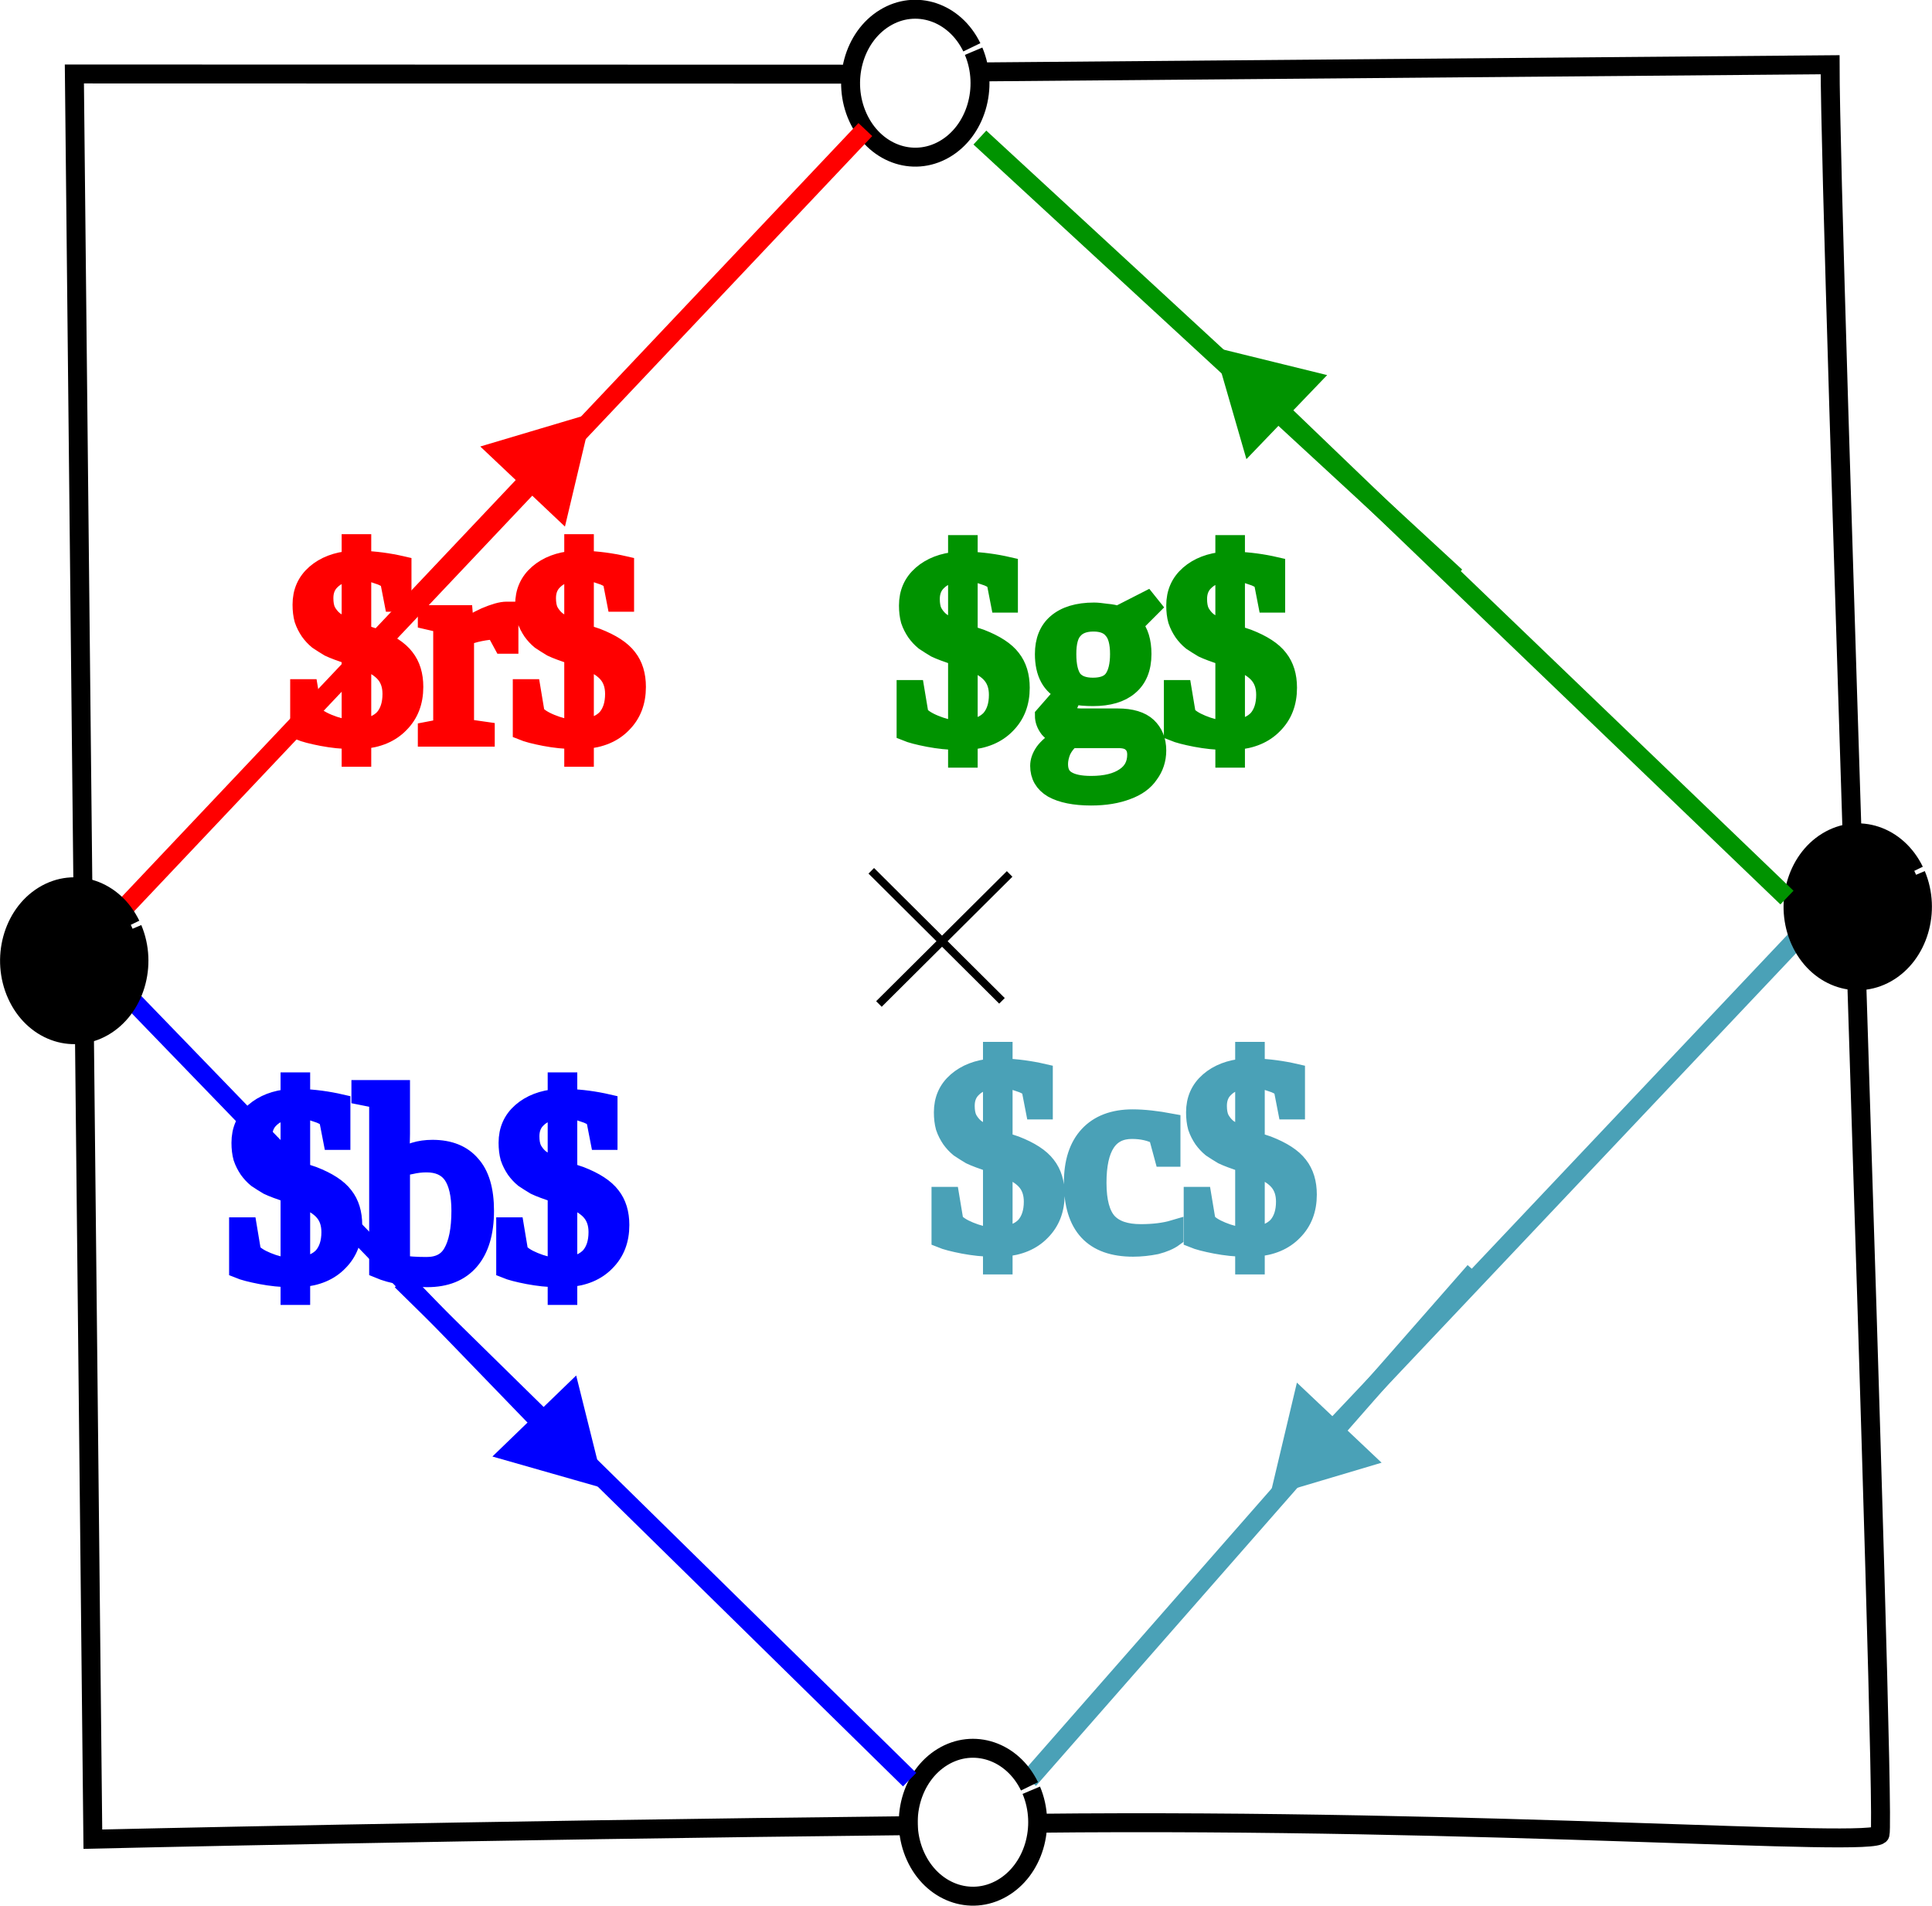
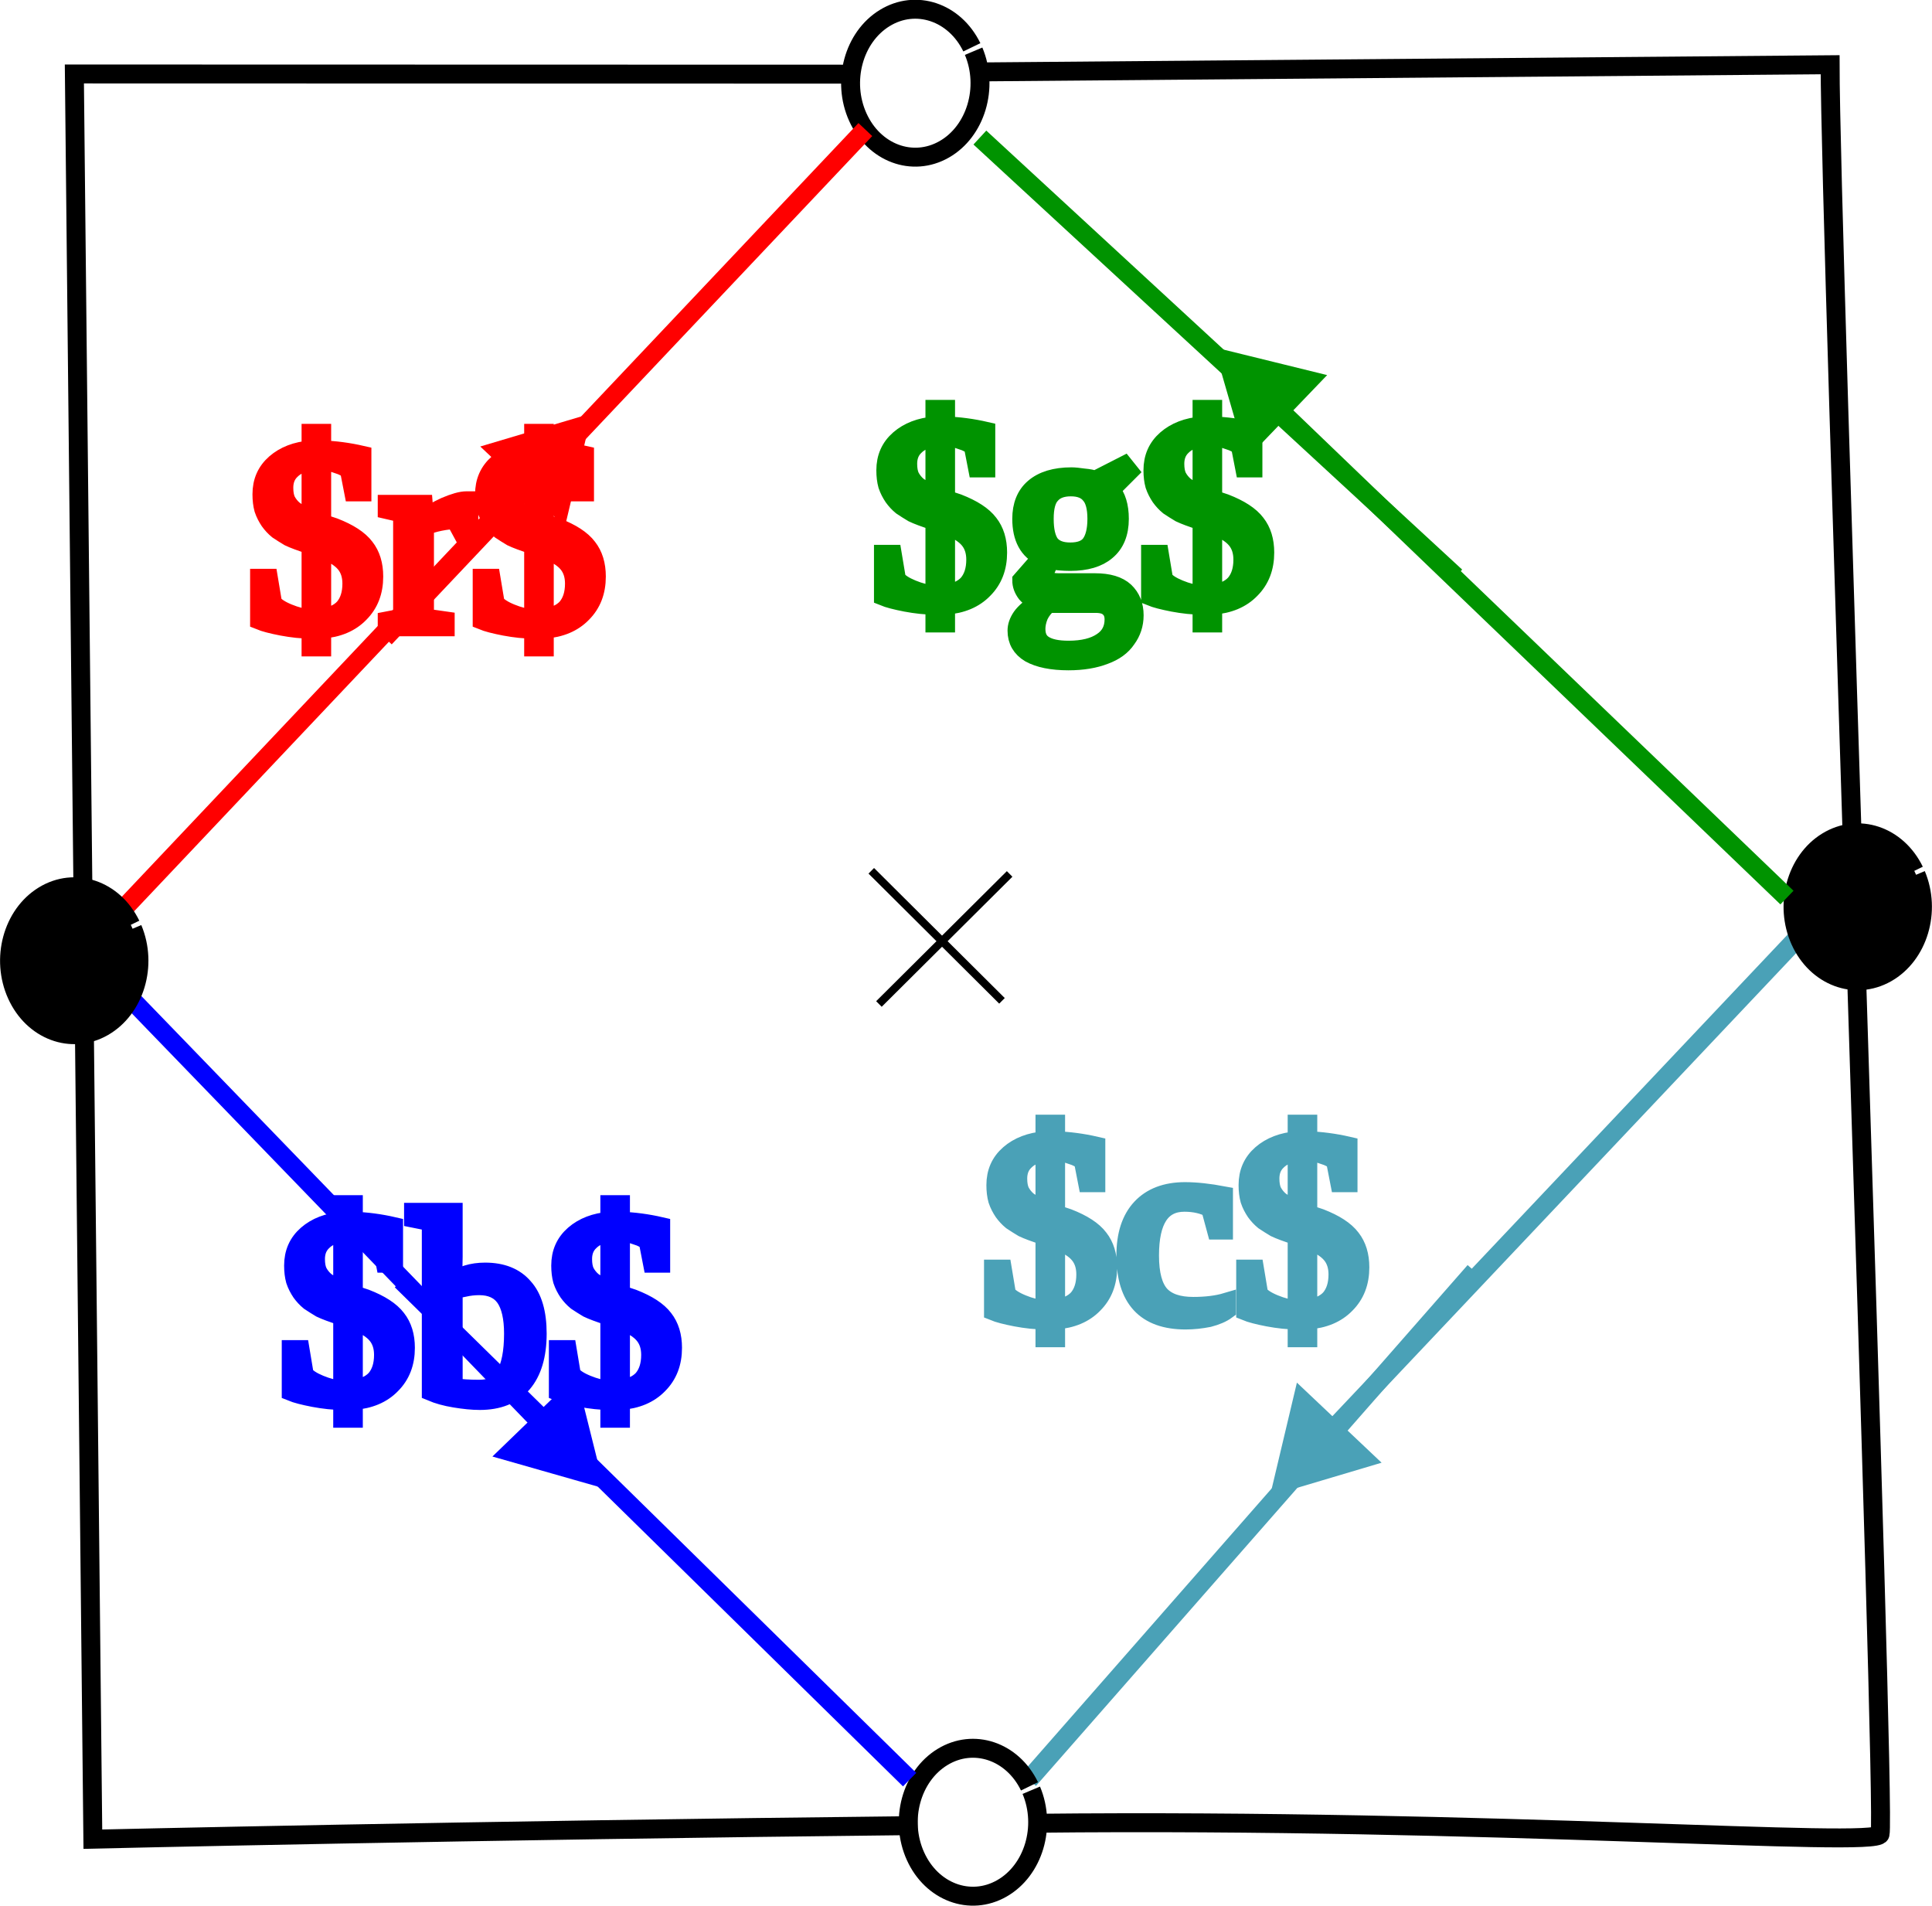
<svg xmlns="http://www.w3.org/2000/svg" width="51.024mm" height="50.317mm" viewBox="0 0 51.024 50.317" version="1.1" id="svg1">
  <defs id="defs1">
    <marker style="overflow:visible" id="marker4" refX="0" refY="0" orient="auto-start-reverse" markerWidth="1" markerHeight="1" viewBox="0 0 1 1" preserveAspectRatio="xMidYMid">
      <path transform="scale(0.5)" style="fill:context-stroke;fill-rule:evenodd;stroke:context-stroke;stroke-width:1pt" d="M 5.77,0 -2.88,5 V -5 Z" id="path4" />
    </marker>
    <marker style="overflow:visible" id="marker4-5" refX="0" refY="0" orient="auto-start-reverse" markerWidth="1" markerHeight="1" viewBox="0 0 1 1" preserveAspectRatio="xMidYMid">
      <path transform="scale(0.5)" style="fill:context-stroke;fill-rule:evenodd;stroke:context-stroke;stroke-width:1pt" d="M 5.77,0 -2.88,5 V -5 Z" id="path4-1" />
    </marker>
    <marker style="overflow:visible" id="ConcaveTriangle-8" refX="0" refY="0" orient="auto-start-reverse" markerWidth="1" markerHeight="1" viewBox="0 0 1 1" preserveAspectRatio="xMidYMid">
      <path transform="scale(0.7)" d="M -2,-4 9,0 -2,4 c 2,-2.33 2,-5.66 0,-8 z" style="fill:context-stroke;fill-rule:evenodd;stroke:none" id="path7-0" />
    </marker>
    <marker style="overflow:visible" id="marker4-5-0" refX="0" refY="0" orient="auto-start-reverse" markerWidth="1" markerHeight="1" viewBox="0 0 1 1" preserveAspectRatio="xMidYMid">
      <path transform="scale(0.5)" style="fill:context-stroke;fill-rule:evenodd;stroke:context-stroke;stroke-width:1pt" d="M 5.77,0 -2.88,5 V -5 Z" id="path4-1-9" />
    </marker>
    <marker style="overflow:visible" id="marker4-5-0-8" refX="0" refY="0" orient="auto-start-reverse" markerWidth="1" markerHeight="1" viewBox="0 0 1 1" preserveAspectRatio="xMidYMid">
      <path transform="scale(0.5)" style="fill:context-stroke;fill-rule:evenodd;stroke:context-stroke;stroke-width:1pt" d="M 5.77,0 -2.88,5 V -5 Z" id="path4-1-9-2" />
    </marker>
  </defs>
  <g id="layer1" transform="translate(-30.9807,-77.60461)">
    <path style="fill:#000000;fill-opacity:1;stroke:#0000ff;stroke-width:0.5;stroke-dasharray:none;stroke-opacity:1;marker-start:url(#marker4-5-0-8)" d="M 45.708,115.633 33.14,102.638" id="path3-5-5-4" />
    <path style="fill:#000000;fill-opacity:1;stroke:#ff0000;stroke-width:0.5;stroke-dasharray:none;stroke-opacity:1;marker-start:url(#marker4)" d="M 45.392,89.808 32.702,103.23" id="path3" />
    <path style="fill:#000000;fill-opacity:1;stroke:#4aa1b7;stroke-width:0.5;stroke-dasharray:none;stroke-opacity:1;marker-start:url(#marker4-5-0)" d="m 65.741,115.816 12.69,-13.422" id="path3-5-5" />
    <path style="fill:#000000;fill-opacity:1;stroke:#4aa1b7;stroke-width:0.5;stroke-dasharray:none;stroke-opacity:1" d="M 58.153,124.598 69.928,111.175" id="path3-8-1-4" />
    <path style="fill:none;stroke:#000000;stroke-width:0.5;stroke-dasharray:none;stroke-opacity:1" d="m 58.325,125.75 c 12.132,-0.129 22.213,0.655 22.308,0.288 0.164,-0.633 -1.321,-42.397 -1.319,-46.724 l -22.27,0.188 m -3.6,0.061 -20.499,-0.005 0.488,46.612 c 0,0 10.064,-0.235 21.78,-0.359" id="path1" />
    <path style="fill:none;stroke:#000000;stroke-width:0.5;stroke-dasharray:none;stroke-opacity:1" id="path2" d="m 56.694,78.957 a 1.708,1.952 0 0 1 -0.778,2.592 1.708,1.952 0 0 1 -2.28,-0.85 1.708,1.952 0 0 1 0.71,-2.618 1.708,1.952 0 0 1 2.301,0.773" />
    <path style="fill:none;stroke:#000000;stroke-width:0.5;stroke-dasharray:none;stroke-opacity:1" id="path2-9" d="m 58.217,124.878 a 1.708,1.952 0 0 1 -0.778,2.592 1.708,1.952 0 0 1 -2.28,-0.85 1.708,1.952 0 0 1 0.71,-2.618 1.708,1.952 0 0 1 2.301,0.773" />
    <path style="fill:#000000;fill-opacity:1;stroke:#000000;stroke-width:0.5;stroke-dasharray:none;stroke-opacity:1" id="path2-6" d="m 81.584,100.704 a 1.708,1.952 0 0 1 -0.778,2.592 1.708,1.952 0 0 1 -2.28,-0.85 1.708,1.952 0 0 1 0.71,-2.618 1.708,1.952 0 0 1 2.301,0.773" />
    <path style="fill:#000000;fill-opacity:1;stroke:#000000;stroke-width:0.5;stroke-dasharray:none;stroke-opacity:1" id="path2-6-5" d="m 34.482,102.129 a 1.708,1.952 0 0 1 -0.778,2.592 1.708,1.952 0 0 1 -2.28,-0.85 1.708,1.952 0 0 1 0.71,-2.618 1.708,1.952 0 0 1 2.301,0.773" />
    <path style="fill:#000000;fill-opacity:1;stroke:#ff0000;stroke-width:0.5;stroke-dasharray:none;stroke-opacity:1" d="M 53.834,81.026 41.144,94.448" id="path3-8" />
    <path style="fill:#000000;fill-opacity:1;stroke:#009300;stroke-width:0.5;stroke-dasharray:none;stroke-opacity:1;marker-start:url(#marker4-5);marker-mid:url(#ConcaveTriangle-8)" d="M 64.325,88.005 78.174,101.306" id="path3-5" />
    <path style="fill:#000000;fill-opacity:1;stroke:#009300;stroke-width:0.5;stroke-dasharray:none;stroke-opacity:1" d="M 56.859,81.237 69.427,92.829" id="path3-8-1" />
    <path style="fill:#000000;fill-opacity:1;stroke:#0000ff;stroke-width:0.5;stroke-dasharray:none;stroke-opacity:1" d="M 55.004,124.598 41.582,111.419" id="path3-8-1-4-3" />
    <path style="fill:#000000;fill-opacity:1;stroke:#000000;stroke-width:0.208;stroke-dasharray:none;stroke-opacity:1" d="m 54.193,104.116 3.452,-3.434" id="path5" />
    <path style="fill:#000000;fill-opacity:1;stroke:#000000;stroke-width:0.208;stroke-dasharray:none;stroke-opacity:1" d="m 57.443,104.033 -3.452,-3.434" id="path5-6" />
-     <text xml:space="preserve" style="font-size:7.056px;text-align:center;text-anchor:middle;fill:#ff0000;fill-opacity:1;stroke:#ff0000;stroke-width:0.5;stroke-dasharray:none;stroke-opacity:1" x="47.71" y="97.068" id="text5">
-       <tspan id="tspan5" style="fill:#ff0000;fill-opacity:1;stroke:#ff0000;stroke-width:0.5;stroke-opacity:1" x="47.71" y="97.068">$r$</tspan>
+     <text xml:space="preserve" style="font-size:7.056px;text-align:center;text-anchor:middle;fill:#ff0000;fill-opacity:1;stroke:#ff0000;stroke-width:0.5;stroke-dasharray:none;stroke-opacity:1" x="46.652" y="94.158" id="text5">
+       <tspan id="tspan5" style="fill:#ff0000;fill-opacity:1;stroke:#ff0000;stroke-width:0.5;stroke-opacity:1" x="46.652" y="94.158">$r$</tspan>
    </text>
-     <text xml:space="preserve" style="font-size:7.056px;text-align:center;text-anchor:middle;fill:#009300;fill-opacity:1;stroke:#009300;stroke-width:0.5;stroke-dasharray:none;stroke-opacity:1" x="64.313" y="97.097" id="text5-9">
-       <tspan id="tspan5-9" style="fill:#009300;fill-opacity:1;stroke:#009300;stroke-width:0.5;stroke-opacity:1" x="64.313" y="97.097">$g$</tspan>
+     <text xml:space="preserve" style="font-size:7.056px;text-align:center;text-anchor:middle;fill:#009300;fill-opacity:1;stroke:#009300;stroke-width:0.5;stroke-dasharray:none;stroke-opacity:1" x="63.717" y="93.525" id="text5-9">
+       <tspan id="tspan5-9" style="fill:#009300;fill-opacity:1;stroke:#009300;stroke-width:0.5;stroke-opacity:1" x="63.717" y="93.525">$g$</tspan>
    </text>
-     <text xml:space="preserve" style="font-size:7.056px;text-align:center;text-anchor:middle;fill:#4aa1b7;fill-opacity:1;stroke:#4aa1b7;stroke-width:0.5;stroke-dasharray:none;stroke-opacity:1" x="65.037" y="110.478" id="text5-9-5">
-       <tspan id="tspan5-9-5" style="fill:#4aa1b7;fill-opacity:1;stroke:#4aa1b7;stroke-width:0.5;stroke-opacity:1" x="65.037" y="110.478">$c$</tspan>
+     <text xml:space="preserve" style="font-size:7.056px;text-align:center;text-anchor:middle;fill:#4aa1b7;fill-opacity:1;stroke:#4aa1b7;stroke-width:0.5;stroke-dasharray:none;stroke-opacity:1" x="66.426" y="112.397" id="text5-9-5">
+       <tspan id="tspan5-9-5" style="fill:#4aa1b7;fill-opacity:1;stroke:#4aa1b7;stroke-width:0.5;stroke-opacity:1" x="66.426" y="112.397">$c$</tspan>
    </text>
-     <text xml:space="preserve" style="font-size:7.056px;text-align:center;text-anchor:middle;fill:#0000ff;fill-opacity:1;stroke:#0000ff;stroke-width:0.5;stroke-dasharray:none;stroke-opacity:1" x="46.686" y="111.284" id="text5-9-5-6">
-       <tspan id="tspan5-9-5-9" style="fill:#0000ff;fill-opacity:1;stroke:#0000ff;stroke-width:0.5;stroke-opacity:1" x="46.686" y="111.284">$b$</tspan>
+     <text xml:space="preserve" style="font-size:7.056px;text-align:center;text-anchor:middle;fill:#0000ff;fill-opacity:1;stroke:#0000ff;stroke-width:0.5;stroke-dasharray:none;stroke-opacity:1" x="48.075" y="114.525" id="text5-9-5-6">
+       <tspan id="tspan5-9-5-9" style="fill:#0000ff;fill-opacity:1;stroke:#0000ff;stroke-width:0.5;stroke-opacity:1" x="48.075" y="114.525">$b$</tspan>
    </text>
  </g>
</svg>
